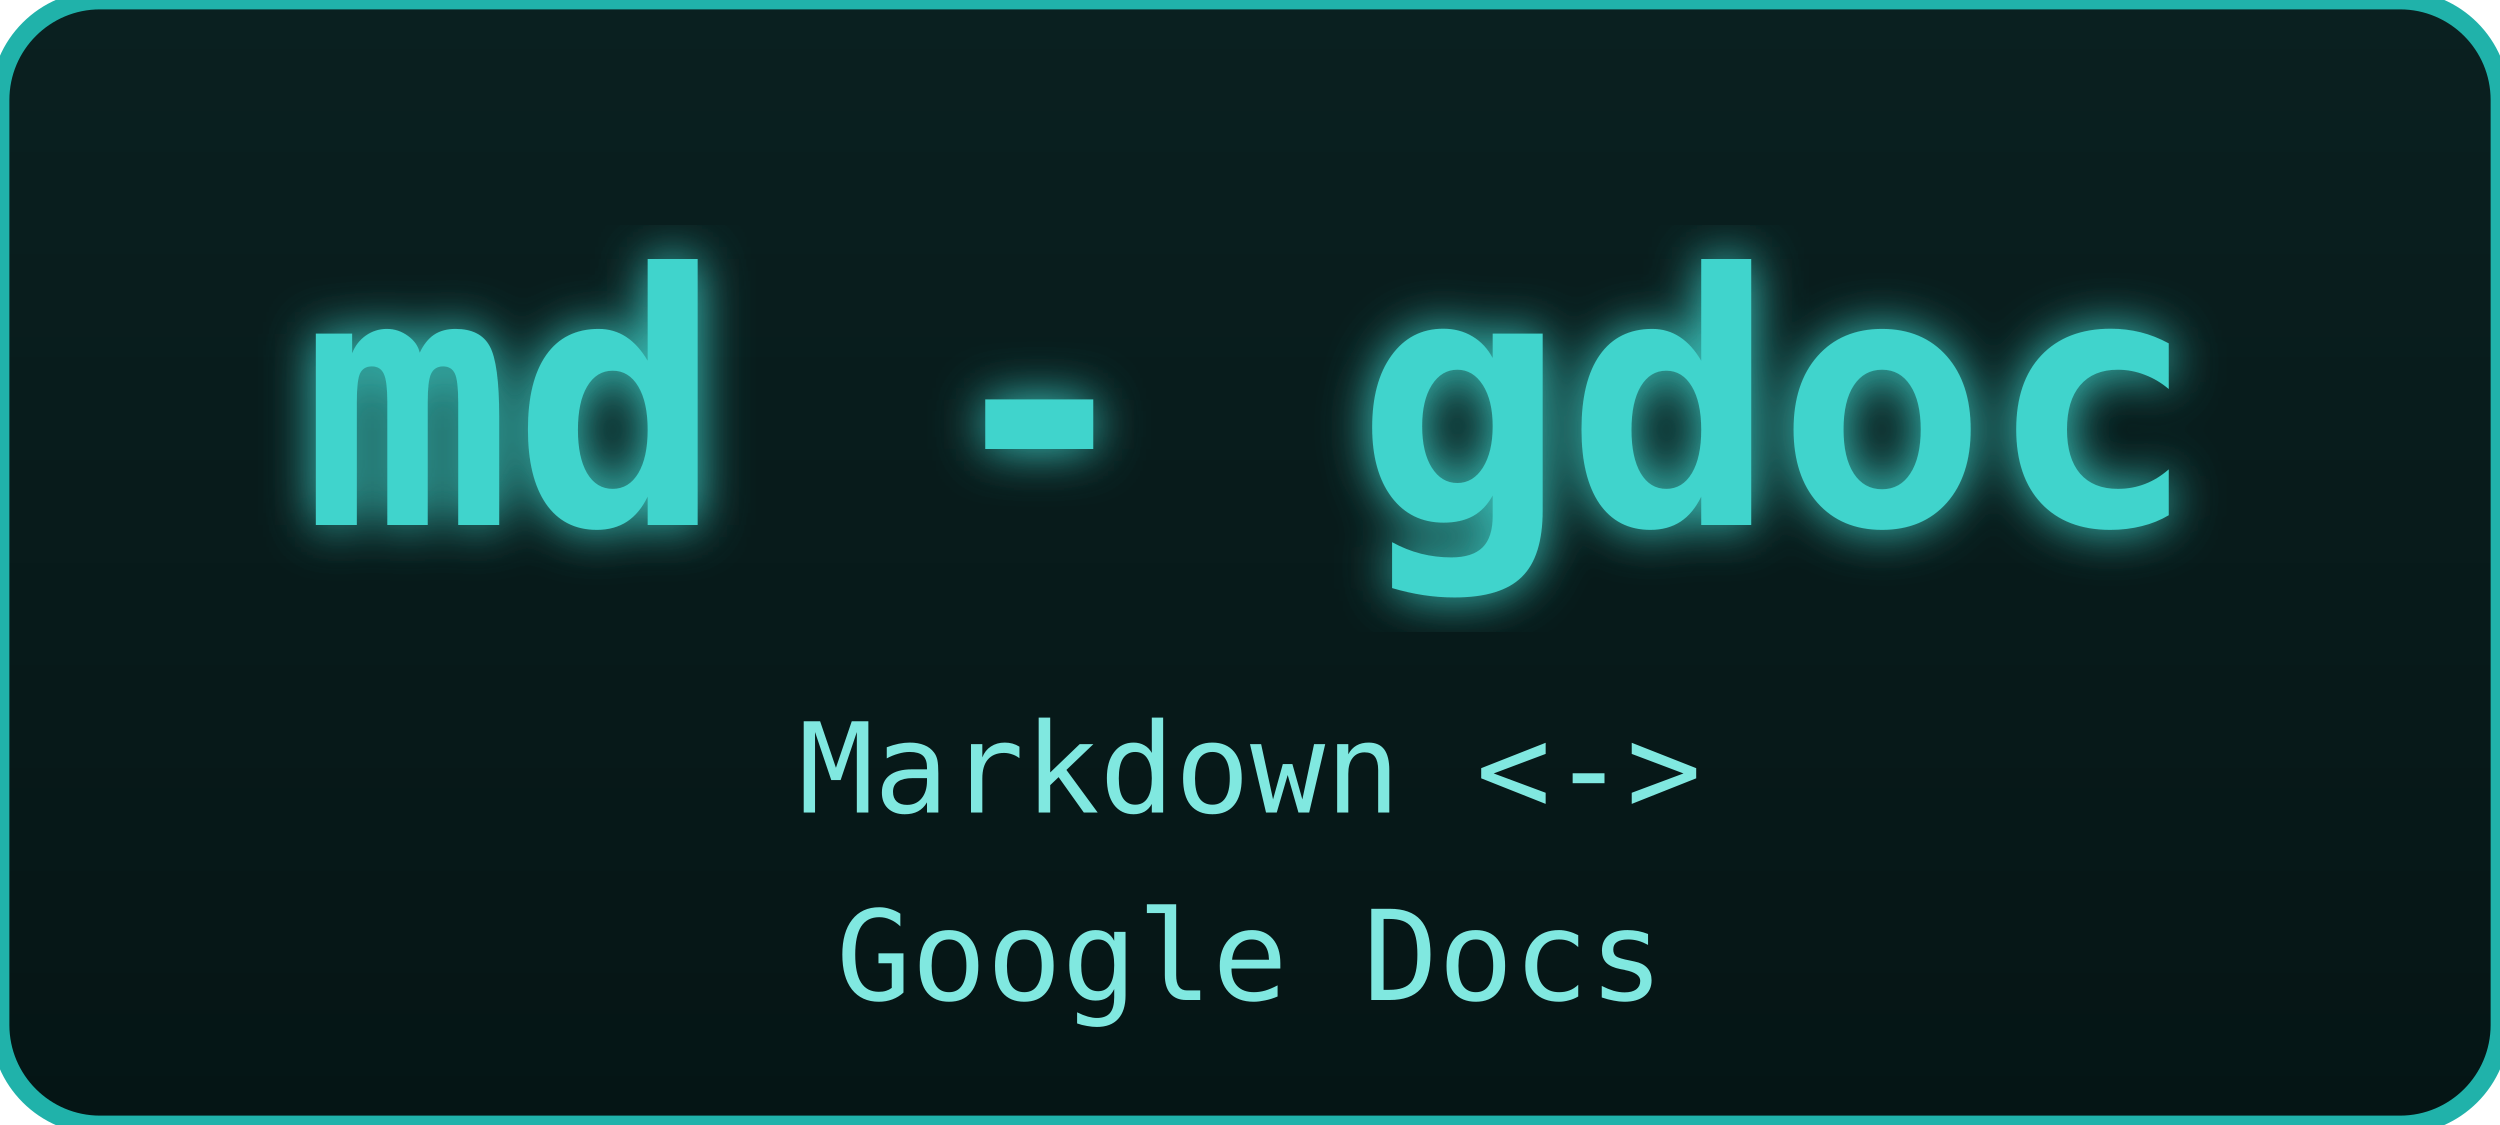
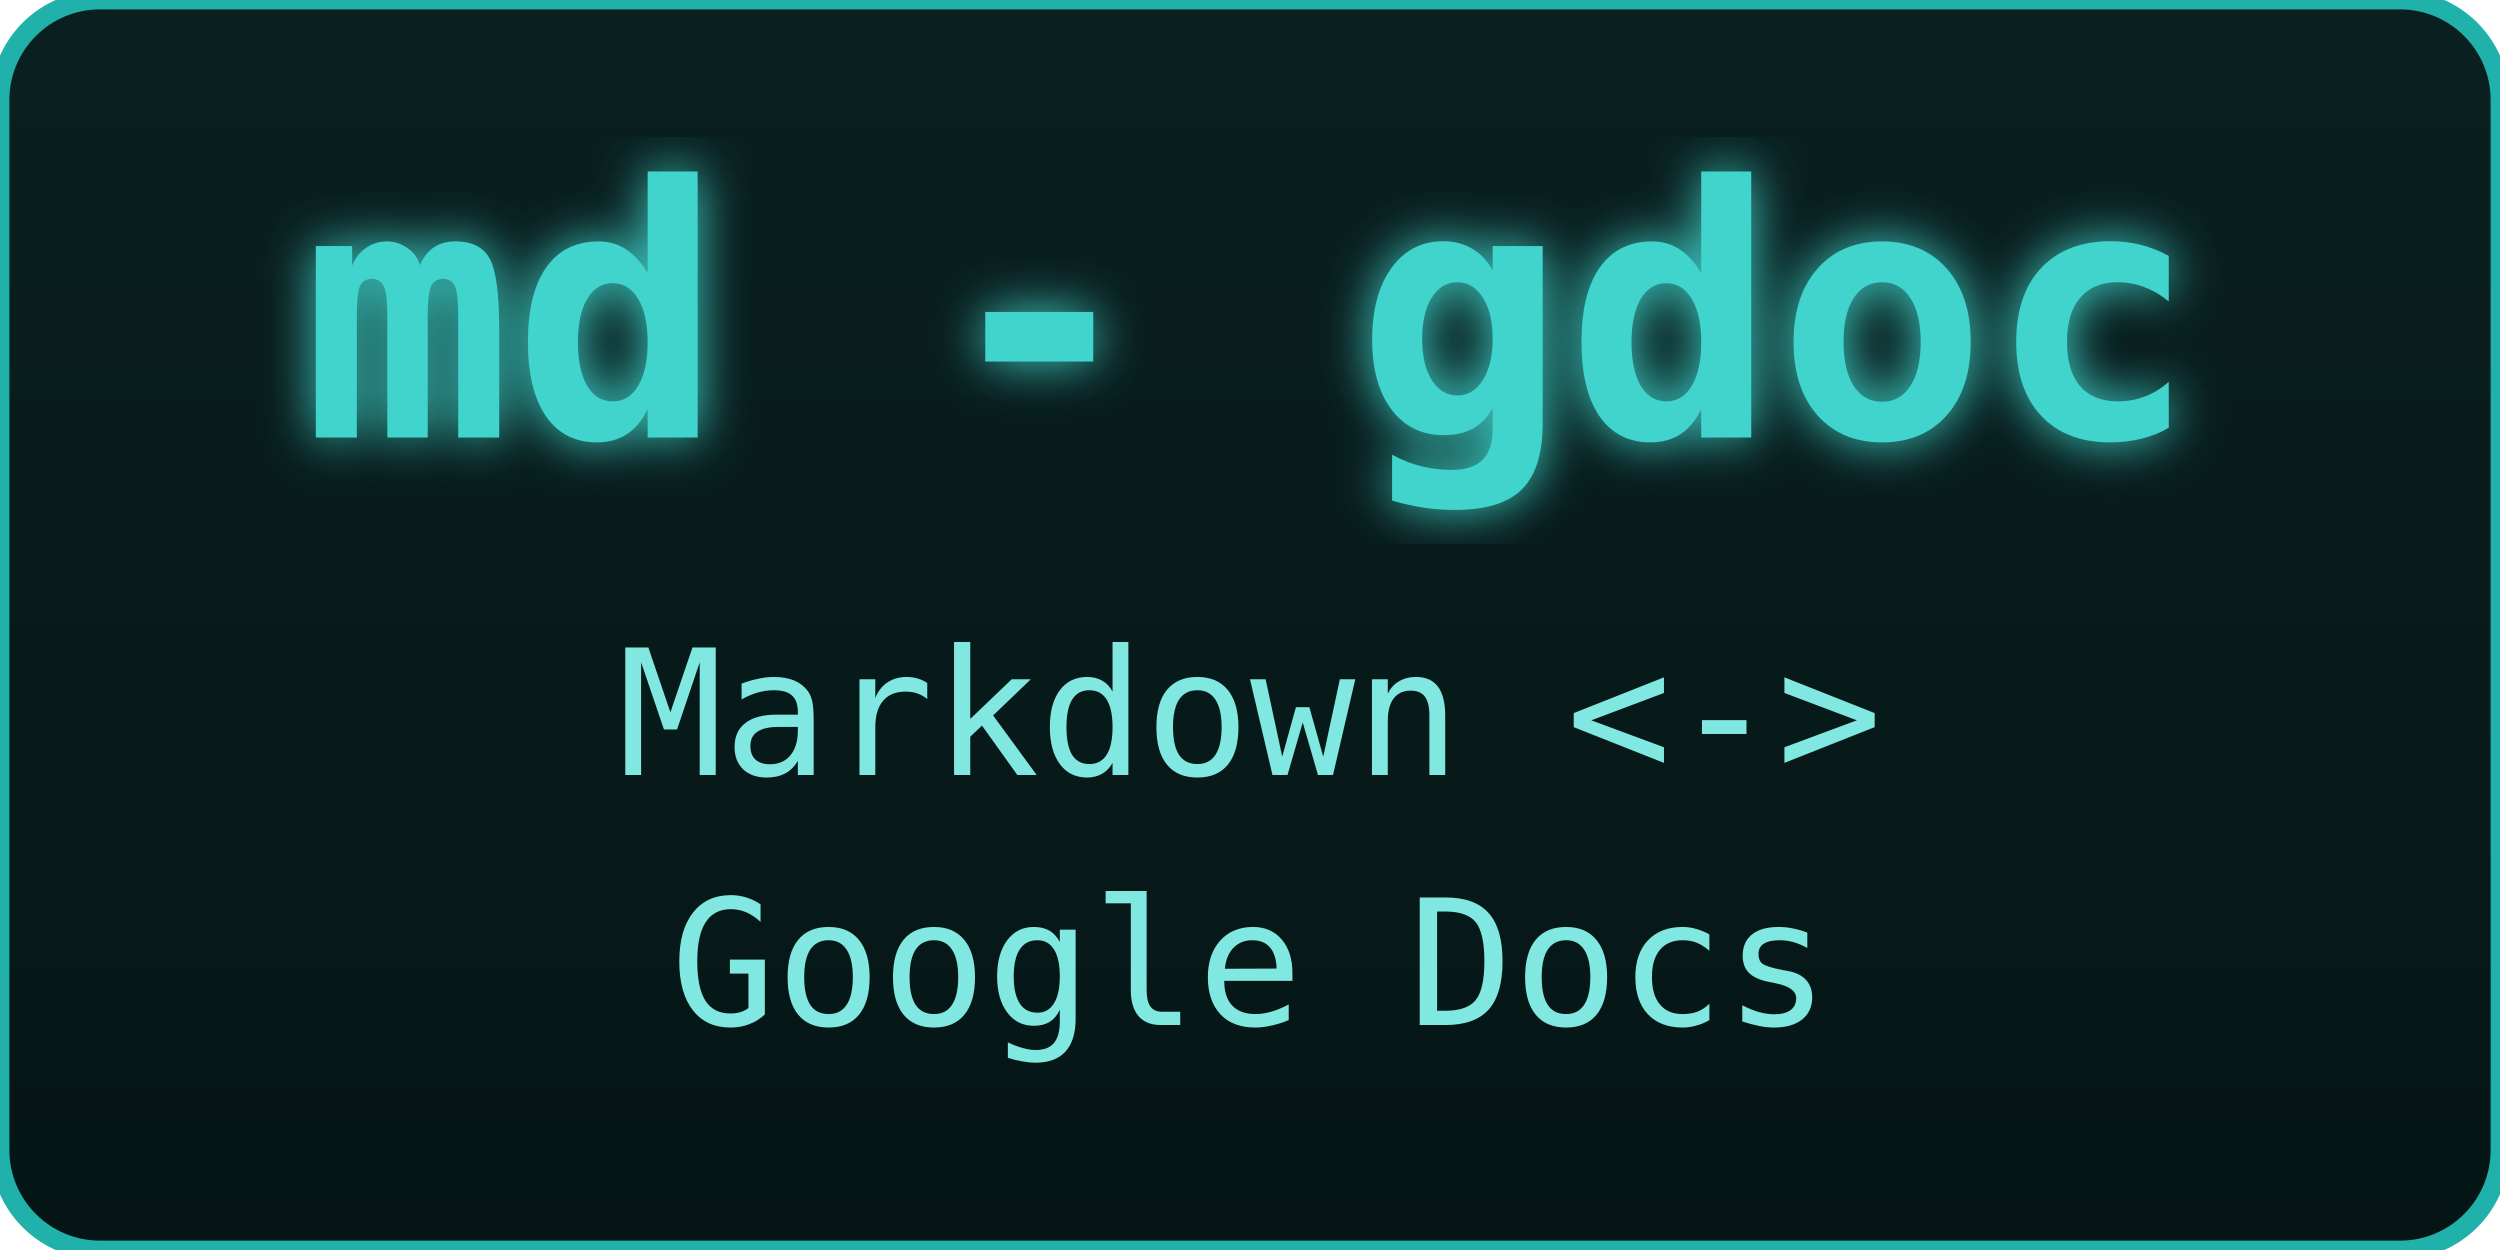
- <svg xmlns="http://www.w3.org/2000/svg" width="200" height="90" viewBox="0 0 200 90">
+ <svg xmlns="http://www.w3.org/2000/svg" width="200" height="100" viewBox="0 0 200 100">
  <defs>
    <filter id="glow">
      <feGaussianBlur stdDeviation="2" result="coloredBlur" />
      <feMerge>
        <feMergeNode in="coloredBlur" />
        <feMergeNode in="SourceGraphic" />
      </feMerge>
    </filter>
    <linearGradient id="bg" x1="0%" y1="0%" x2="0%" y2="100%">
      <stop offset="0%" style="stop-color:#0a2020" />
      <stop offset="100%" style="stop-color:#051515" />
    </linearGradient>
  </defs>
-   <rect width="200" height="90" rx="8" fill="url(#bg)" stroke="#20b2aa" stroke-width="1.5" />
-   <text x="100" y="42" font-family="monospace" font-size="28" font-weight="bold" fill="#40d4cc" text-anchor="middle" filter="url(#glow)">md - gdoc</text>
-   <text x="100" y="65" font-family="monospace" font-size="10" fill="#80e8e0" text-anchor="middle">Markdown &lt;-&gt;</text>
-   <text x="100" y="80" font-family="monospace" font-size="10" fill="#80e8e0" text-anchor="middle">Google Docs</text>
+   <rect width="200" height="100" rx="8" fill="url(#bg)" stroke="#20b2aa" stroke-width="1.5" />
+   <text x="100" y="35" font-family="monospace" font-size="28" font-weight="bold" fill="#40d4cc" text-anchor="middle" filter="url(#glow)">md - gdoc</text>
+   <text x="100" y="62" font-family="monospace" font-size="14" fill="#80e8e0" text-anchor="middle">Markdown &lt;-&gt;</text>
+   <text x="100" y="82" font-family="monospace" font-size="14" fill="#80e8e0" text-anchor="middle">Google Docs</text>
</svg>
